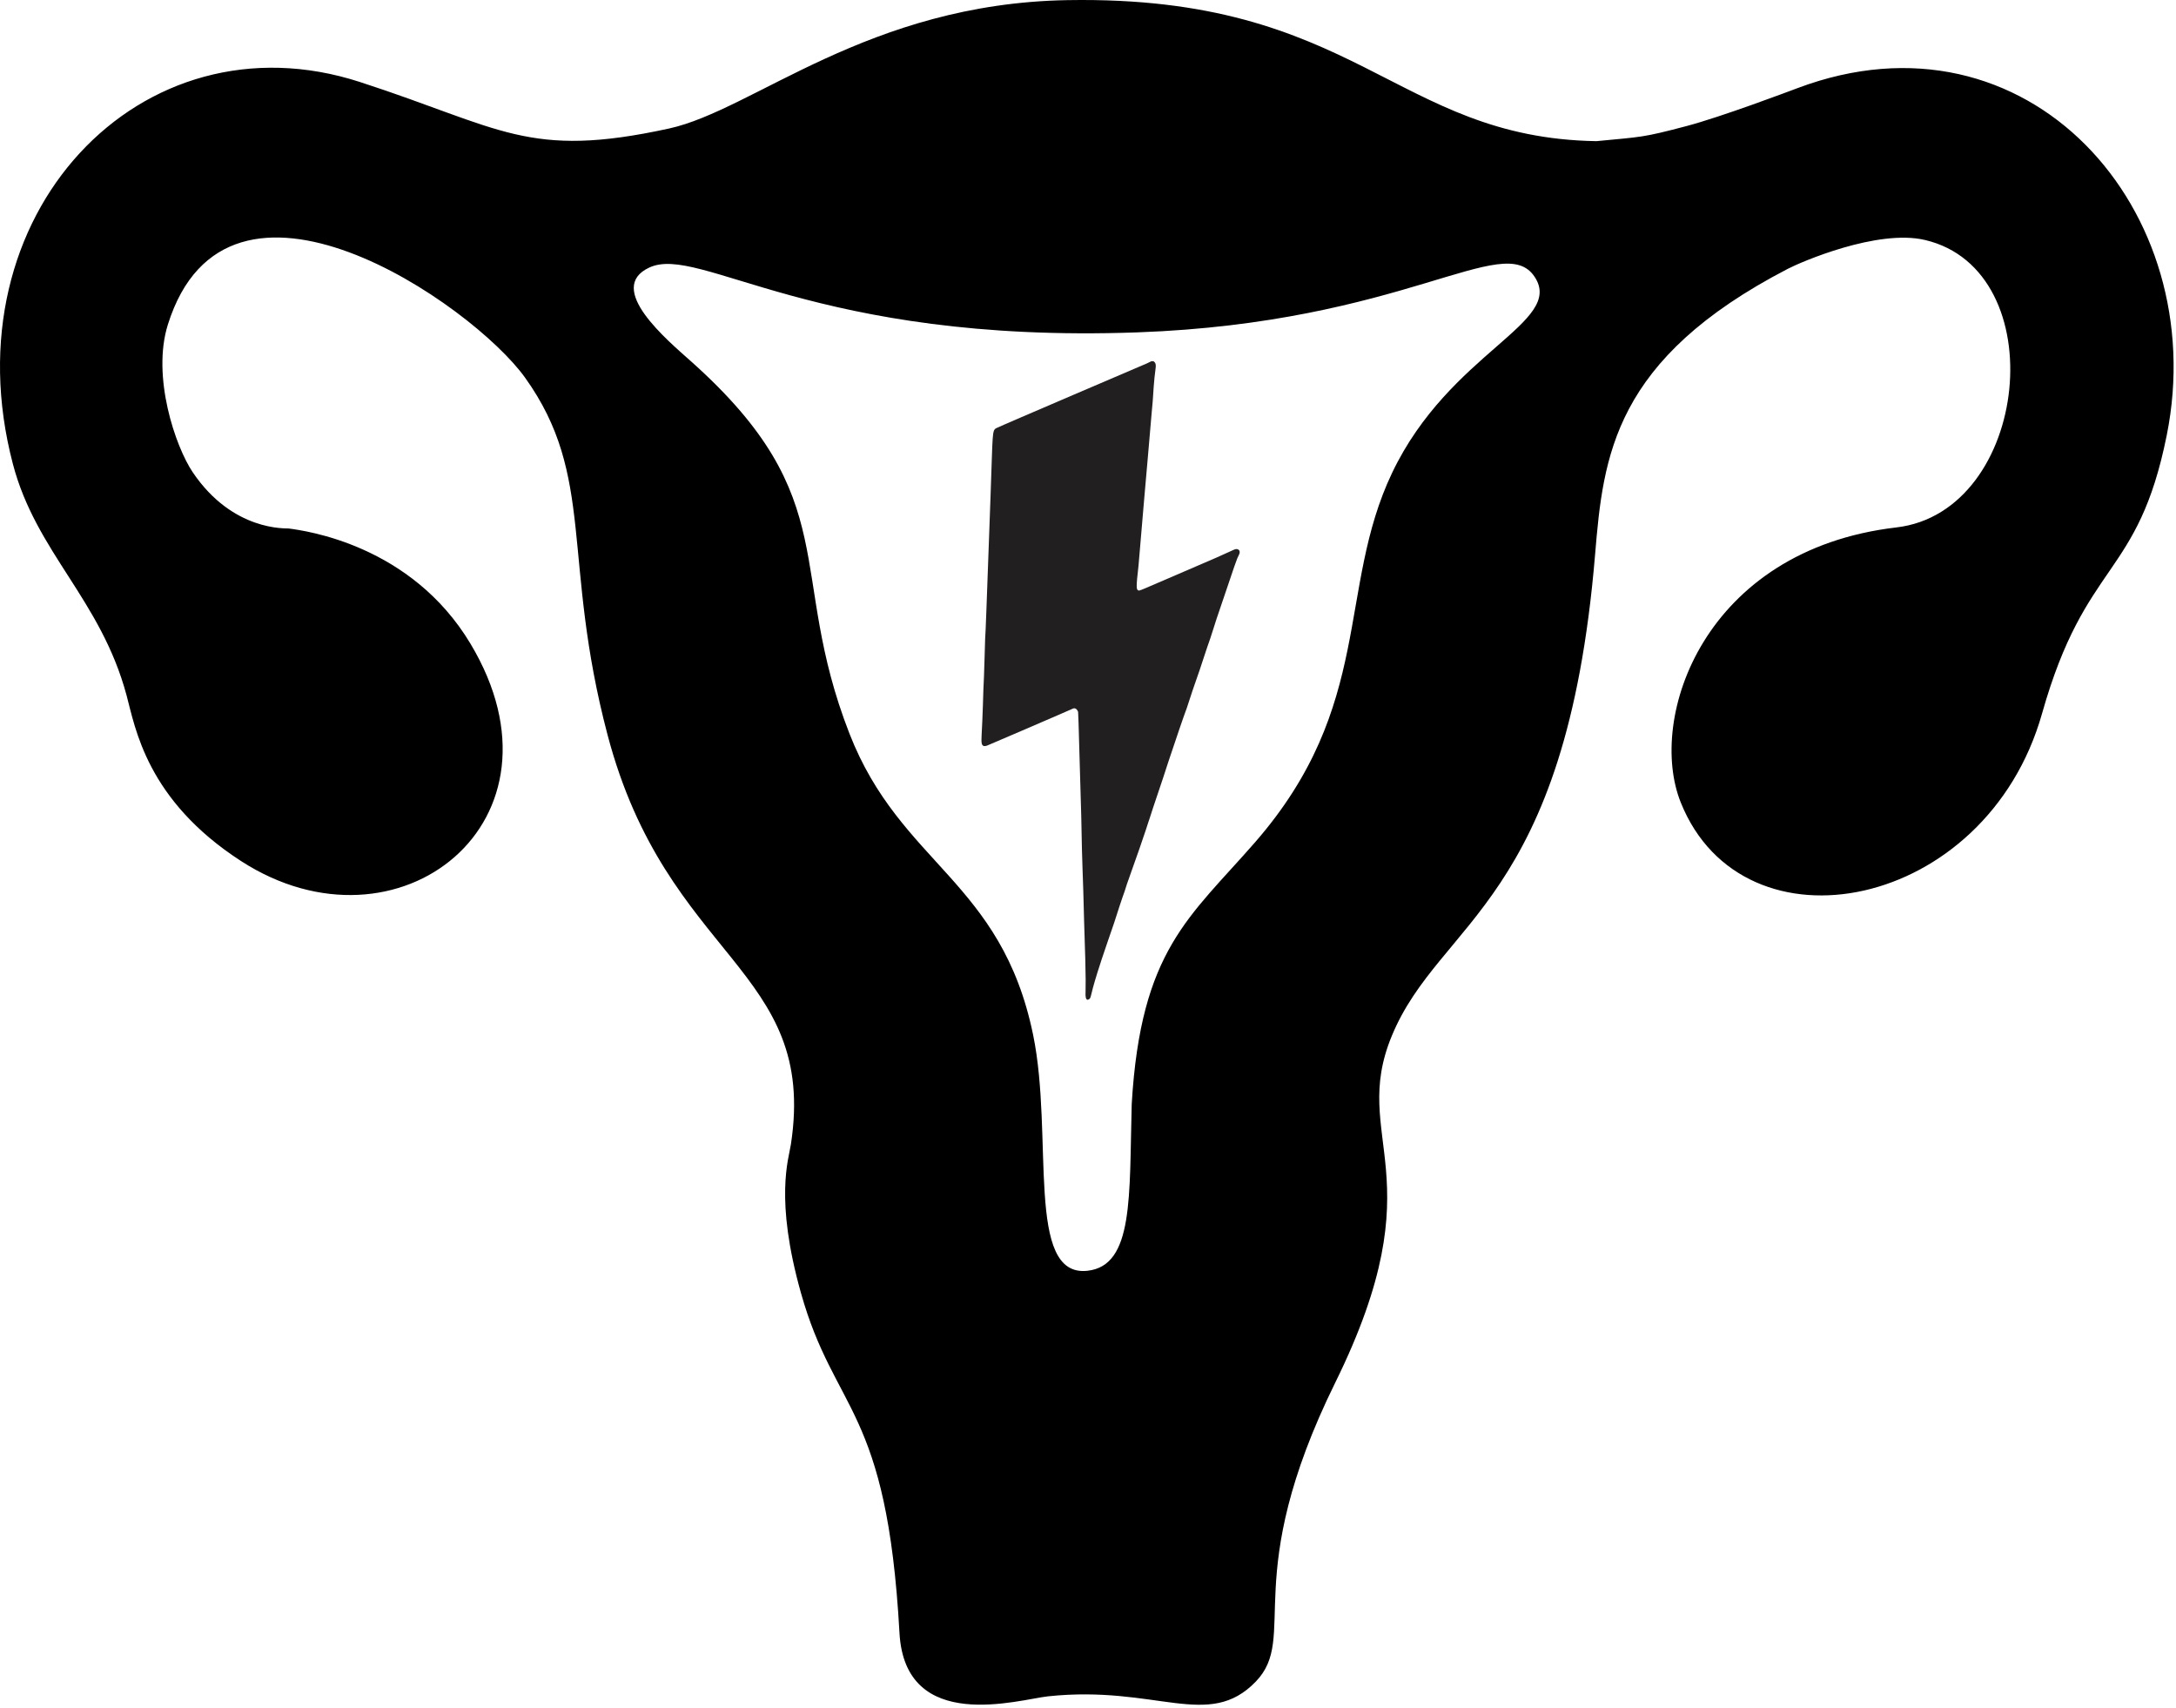
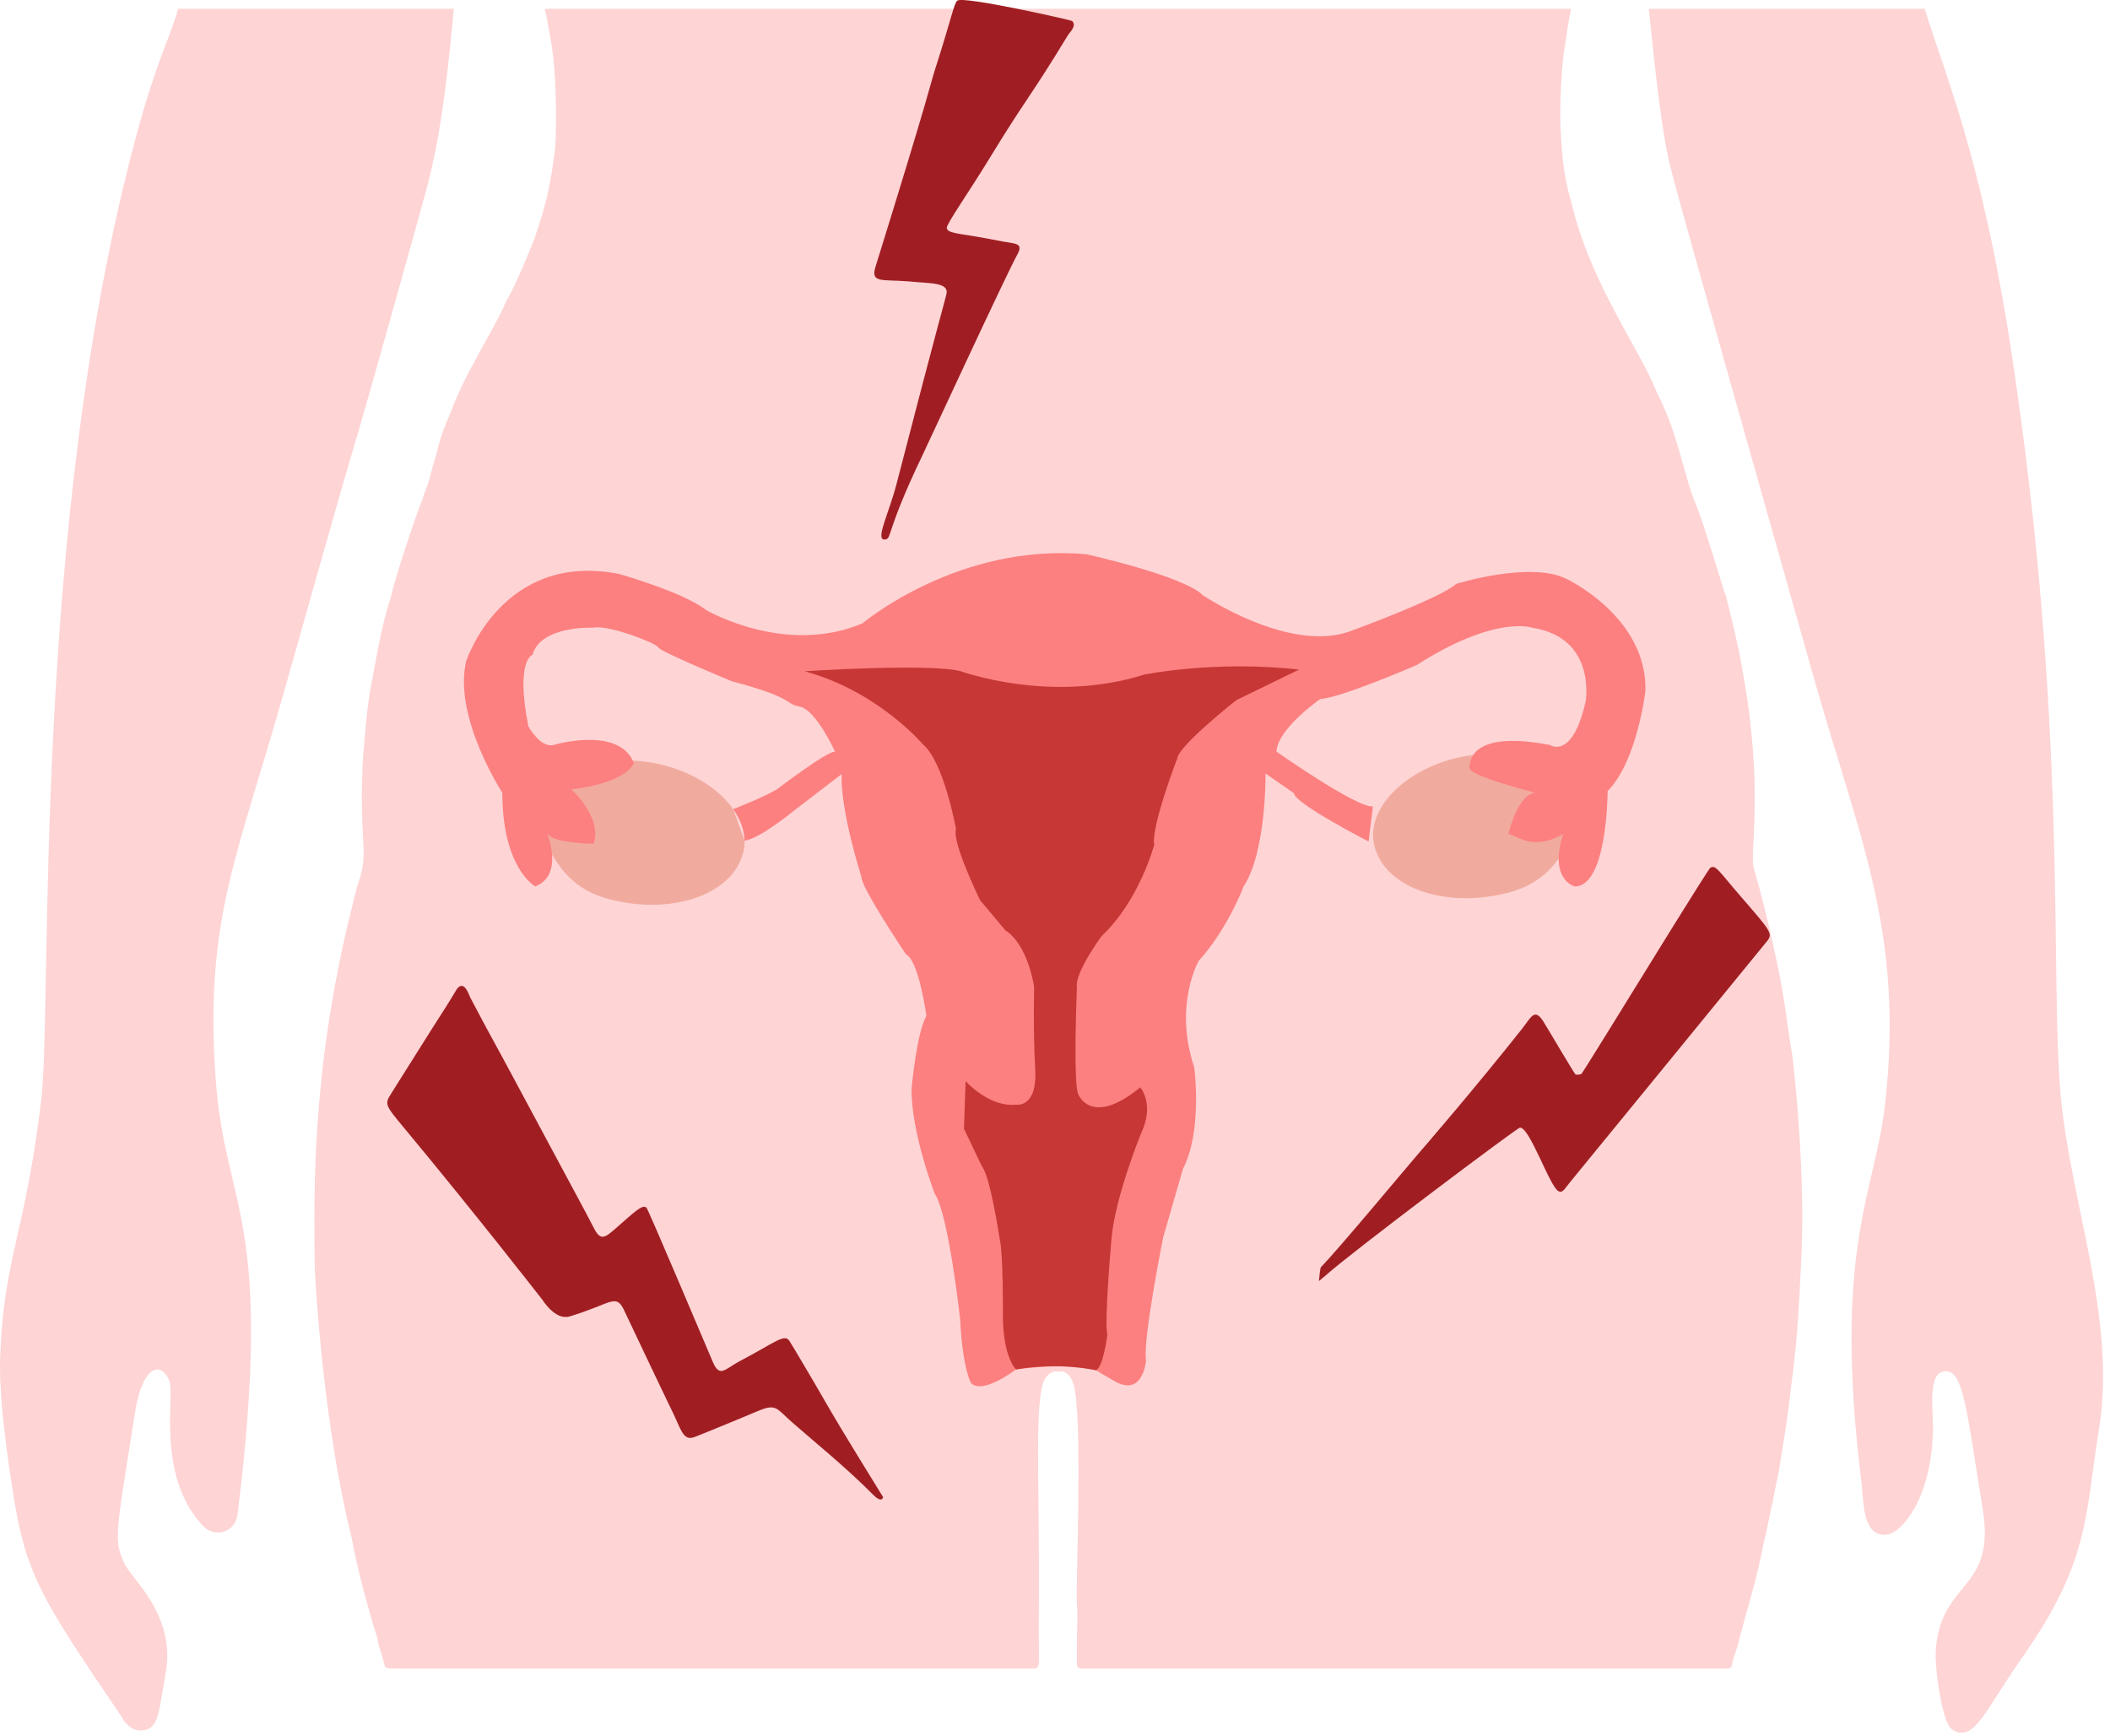
- <svg xmlns="http://www.w3.org/2000/svg" width="100%" height="100%" viewBox="0 0 218 171" version="1.1" xml:space="preserve" style="fill-rule:evenodd;clip-rule:evenodd;stroke-linejoin:round;stroke-miterlimit:2;">
-   <g transform="matrix(1,0,0,1,-1004.55,-660.9324)">
-     <g transform="matrix(1,0,0,1,970,633)">
-       <path d="M194.487,42.072C199.057,41.628 199.06,41.736 203.516,40.559C206.979,39.644 213.728,37.101 214.605,36.77C237.728,28.054 256.144,49.008 251.624,71.524C248.73,85.939 243.511,83.908 239.131,99.402C233.536,119.194 209.209,123.928 202.939,108.325C199.529,99.839 205.264,83.017 224.535,80.764C237.909,79.2 240.372,55.01 227.397,51.97C222.625,50.852 214.949,54.191 213.676,54.851C196.183,63.917 195.175,73.602 194.351,83.488C191.439,118.432 178.795,120.069 173.988,131.691C169.699,142.059 178.602,145.552 168.327,166.412C158.671,186.016 164.695,191.868 160.365,196.368C155.632,201.287 150.415,196.692 139.542,197.85C136.68,198.155 125.225,201.686 124.663,191.491C123.409,168.766 118.181,169.513 114.785,157.42C112.14,148 113.565,144.014 113.788,142.548C116.475,124.892 101.359,124.103 95.412,101.524C90.777,83.926 94.263,75.685 87.149,65.754C81.895,58.42 57.337,41.382 51.364,60.457C49.736,65.656 52.117,72.663 53.868,75.251C57.883,81.185 63.218,80.836 63.457,80.868C65.166,81.095 75.725,82.498 81.671,92.39C92.378,110.202 74.415,124.341 58.699,114.182C49.239,108.066 48.103,100.826 47.227,97.572C44.641,87.96 38.169,83.277 35.841,74.408C29.294,49.471 48.68,29.031 70.618,36.149C84.8,40.75 87.43,43.898 101.574,40.806C110.059,38.951 121.496,28.285 141.51,27.945C170.55,27.451 174.216,41.736 194.487,42.072ZM147.93,138.52C148.837,123.076 153.717,119.837 160.28,112.31C172.253,98.576 168.456,86.944 174.024,75.282C179.81,63.164 191.362,60.259 188.287,55.648C185.169,50.973 175.269,60.264 148.49,61.225C116.062,62.389 104.672,52.387 99.609,54.727C95.137,56.795 101.428,62.027 103.809,64.153C119.317,78.002 113.276,85.103 119.662,101.44C124.776,114.523 134.877,116.155 138.053,131.599C140.141,141.746 137.242,155.907 143.49,155.224C148.159,154.713 147.677,147.757 147.93,138.52Z" />
-       <g transform="matrix(0.215376,-0.09237,0.114283,0.266468,108.0011,69.09225)">
-         <path d="M173.544,41.443C173.538,41.897 174.603,42.142 173.018,44.193C170.862,46.981 167.212,52.881 166.734,53.654L166.279,54.358C165.399,55.717 165.339,55.666 155.09,71.232C152.974,74.308 139.564,94.717 138.406,96.437C137.362,97.984 133.493,103.912 133.211,104.307C128.289,111.22 128.439,111.547 128.873,112.115C129.225,112.577 129.383,112.413 150.5,112.418C166.162,112.422 166.147,112.401 173.536,112.27C175.192,112.241 176.105,113.485 174.535,114.531C172.788,115.695 172.805,115.711 154.852,131.891C153.903,132.747 151.994,134.551 151.747,134.784C149.787,136.612 149.813,136.598 149.186,137.159C146.267,139.757 146.259,139.714 143.385,142.371C137.067,148.24 136.901,148.029 128.156,156.135C127.344,156.866 127.33,156.817 126.529,157.533C125.197,158.723 125.186,158.658 123.856,159.889C122.892,160.766 122.861,160.699 111.751,170.781C110.923,171.549 104.229,177.754 101.32,180.295C98.11,183.112 98.21,183.174 95.064,186.02C93.406,187.402 93.638,187.639 74.899,203.945C74.728,204.094 74.752,204.087 72.832,205.882C72.09,206.575 71.995,206.45 63.436,214.427C63.073,214.754 63.093,214.735 57.608,219.62C42.121,233.414 42.725,234.071 41.253,235.111C41.231,235.127 38.815,236.054 40.005,233.474C40.192,233.069 40.268,233.118 42.671,228.585C45.576,222.982 45.504,222.967 51.959,209.715C59.934,193.691 59.635,193.568 67.719,177.607C68.228,176.601 68.208,176.624 68.716,175.604C75.22,162.144 84.811,142.861 84.824,142.52C84.886,140.877 83.637,140.799 83.461,140.788C83.186,140.771 77.059,140.826 76.503,140.831C73.859,140.836 44.63,140.893 43.456,140.848C40.283,140.726 41.913,138.719 42.995,136.775C46.568,130.99 51.125,122.954 51.424,122.455C53.844,118.585 60.09,107.483 60.655,106.586C62.857,103.059 62.831,103.05 86.968,61.766C98.324,42.344 98.364,41.465 100.478,41.311C102.285,41.178 170.387,41.267 170.501,41.263C172.438,41.208 172.41,41.174 172.576,41.184C173.082,41.214 173.001,41.411 173.544,41.443Z" style="fill:rgb(34,31,32);" />
+ <svg xmlns="http://www.w3.org/2000/svg" width="100%" height="100%" viewBox="0 0 237 195" version="1.1" xml:space="preserve" style="fill-rule:evenodd;clip-rule:evenodd;stroke-linejoin:round;stroke-miterlimit:2;">
+   <g transform="matrix(1,0,0,1,-1106.111,-1704.773)">
+     <g id="PMS" transform="matrix(0.287634,0,0,0.287634,1122.776,1702.964)">
+       <path d="M555.557,9.718C555.155,11.622 554.831,13.573 554.157,17.435C553.124,25.474 552.698,25.382 552.061,33.468C550.745,51.512 551.574,58.479 551.972,64.436C552.316,68.439 552.766,75.697 555.717,85.445C563.206,117.201 582.059,141.91 588.954,159.305C597.84,176.575 599.241,191.203 604.423,203.527C607.469,210.769 614.843,236.129 616.208,239.606C616.462,240.492 620.421,256.903 621.126,260.568C621.797,264.063 621.815,264.02 622.417,267.515C631.122,314.507 625.162,339.207 626.943,345.378C630.029,356.072 632.757,367.616 633.217,369.561C639.641,398.101 638.644,398.247 642.115,419.534C642.514,423.525 642.514,423.481 642.959,427.431C643.489,432.774 646.789,466.07 645.61,494.503C645.474,497.783 644.406,523.524 642.948,535.604C643.091,535.785 643.001,535.908 642.896,536.028L642.83,536.545C642.198,544.067 641.821,543.973 641.08,551.455C639.209,566.568 638.932,566.48 636.595,581.513C636.446,582.471 636.245,582.426 634.18,593.398C633.177,596.983 633.082,599.629 630.861,608.564C628.464,622.001 623.271,638.124 620.478,649.495C620.375,649.912 620.273,649.871 618.802,654.598C618.105,656.838 618.815,657.85 616.5,657.904C615.17,657.934 365.57,657.916 365.5,657.914C363.187,657.842 362.582,657.824 362.567,655.498C362.46,639.216 363.155,639.241 362.564,632.497C362.073,626.885 365.11,558.411 361.171,546.606C360.597,544.886 360.48,544.973 359.611,543.406C358.574,542.531 358.576,542.578 357.392,541.949C355.484,541.87 355.512,541.857 353.577,541.892C351.685,542.793 351.695,542.804 350.308,544.358C345.607,552.068 348.195,585.421 347.735,636.499C347.558,656.083 348.504,656.751 346.5,657.897C346.494,657.9 104.078,657.899 103.5,657.899C93.123,657.908 92.591,658.063 92.248,656.635C90.9,651.036 90.316,651.207 89.312,645.549C87.358,640.07 81.534,619.282 79.322,606.536C68.969,565.793 65.066,509.324 64.959,499.501C64.648,470.95 63.791,423.304 79.519,360.505C80.458,356.49 81.377,353.152 81.553,352.516C82.703,348.851 82.73,348.887 83.112,347.392C85.638,337.508 82.121,331.116 83.856,301.523C85.734,279.393 85.982,279.432 88.014,268.397C92.768,242.241 94.385,241.948 95.452,236.489C96.161,232.859 104.377,207.65 107.024,201.292C108.347,196.733 108.82,196.916 110.014,192.349C112.155,184.16 112.361,184.222 112.518,183.504C114.409,174.834 117.359,169.381 119.215,164.398C119.633,163.329 121.505,158.543 125.218,151.376C128.735,145.266 128.606,144.962 130.148,142.254C139.688,125.507 138.953,125.119 139.841,123.7C143.464,117.909 149.951,101.548 150.732,99.579C155.904,84.222 156.904,78.985 158.818,64.542C159.065,60.961 159.089,59.894 159.099,59.489C159.726,31.865 156.887,20.922 156.521,18.497L156.043,15.592C155.456,12.842 155.096,11.115 154.824,9.718L555.557,9.718Z" style="fill:rgb(254,212,213);" />
+       <g transform="matrix(0.954289,0,0,0.954289,-151.207,-91.91485)">
+         <path d="M885.351,106.501C893.195,132.359 908.643,166.705 920.887,247.441C944.177,401.015 936.521,500.163 940.928,550.455C944.799,594.634 963.984,642.495 956.686,687.53C950.814,723.768 953.036,741.776 924.867,781.759C909.904,802.999 905.531,816.557 896.437,810.586C892.417,807.946 889.27,785.007 889.914,777.54C892.355,749.214 914.519,754.015 909.089,720.567C902.417,679.468 901.226,663.314 893.446,664.075C886.314,664.772 888.948,679.984 888.721,688.507C887.963,716.997 875.632,729.798 870.56,730.801C859.689,732.951 860.381,716.909 859.579,710.491C847.553,614.186 864.851,591.714 869.037,555.444C877.201,484.701 858.55,446.034 839.99,380.362C781.704,174.13 781.766,174.157 779.965,165.405C777.56,153.717 774.884,131.025 772.451,106.501L885.351,106.501Z" style="fill:rgb(254,212,213);" />
+       </g>
+       <g transform="matrix(0.954289,0,0,0.954289,-149.667,-92.72079)">
+         <path d="M281.824,107.345C278.684,141.366 275.805,162.603 269.979,183.636C267.585,192.278 247.026,266.5 239.489,291.497C235.735,303.95 214.595,378.881 212.449,386.485C193.149,454.893 179.723,480.298 184.395,545.509C188.226,598.979 208.417,601.478 193.342,723.476C192.415,730.978 183.924,733.37 178.999,728.011C159.701,707.017 167.952,674.818 165.288,668.586C161.781,660.382 154.334,663.12 151.421,681.487C143.235,733.094 142.68,733.642 146.907,743.315C149.924,750.218 168.259,764.428 163.891,788.563C161.011,804.477 161.218,811.172 154.547,811.899C148.764,812.53 145.941,806.402 145.847,806.263C114.344,759.741 107.069,749.095 101.916,717.439C95.498,678.014 96.039,663.222 96.213,658.487C97.683,618.304 106.617,608.282 113.035,553.454C117.613,514.343 108.917,320.913 151.311,161.449C159.771,129.628 165.131,120.619 169.06,107.345L281.824,107.345Z" style="fill:rgb(254,212,213);" />
+       </g>
+       <g transform="matrix(0.898336,0,0,0.898336,-1103.681,-2194.542)">
+         <g transform="matrix(0.423224,0,0,0.423224,1184.732,2539.043)">
+           <path d="M1596.61,599.456C1562.27,635.069 1563.83,690.331 1499.28,706.564C1434.74,722.798 1373.66,701.163 1362.87,658.243C1352.08,615.322 1406.32,568.424 1472.73,564.116C1539.05,559.815 1627.32,567.596 1596.61,599.456Z" style="fill:rgb(241,171,158);fill-rule:nonzero;" />
+         </g>
+         <g transform="matrix(0.423224,0,0,0.423224,1184.732,2539.043)">
+           <path d="M715.96,652.8C716.07,656.88 715.63,660.96 714.61,665C703.81,707.92 642.74,729.56 578.2,713.32C545.95,705.21 530.21,687.36 518.24,667.09C506.25,646.78 498.05,624.03 480.87,606.21C450.69,574.91 535.35,566.85 601.21,570.65C602.4,570.72 603.58,570.79 604.75,570.87C647.95,573.67 686,594.5 704.35,620.53L704.36,620.54L715.96,652.8Z" style="fill:rgb(241,171,158);fill-rule:nonzero;" />
+         </g>
+         <g transform="matrix(0.423224,0,0,0.423224,1184.732,2539.043)">
+           <path d="M1641.28,498.87C1641.28,498.87 1632.83,571.51 1602.42,601.92C1602.42,601.92 1602.42,699.91 1568.63,699.91C1568.63,699.91 1541.61,693.15 1556.81,645.85C1556.81,645.85 1534.85,661.05 1512.89,650.91C1506.33,647.88 1502.54,646.36 1500.45,645.72C1502.52,637.61 1511.83,605.09 1528.09,603.61C1528.09,603.61 1460.52,586.72 1460.52,578.27C1460.52,569.83 1463.89,539.34 1543.29,554.62C1543.29,554.62 1566.38,570.39 1579.9,509.57C1579.9,509.57 1591.16,444.25 1524.71,434.11C1524.71,434.11 1487.55,420.6 1406.46,472.41C1406.46,472.41 1328.75,506.19 1307.35,507.32C1307.35,507.32 1263.42,537.73 1262.3,561.38C1262.3,561.38 1345.64,619.94 1361.41,617.69L1356.9,653.73C1356.9,653.73 1280.32,614.31 1280.32,604.18L1251.04,583.9C1251.04,583.9 1252.16,663.87 1228.51,699.91C1228.51,699.91 1212.74,742.7 1182.34,776.49C1182.34,776.49 1156.43,821.54 1177.83,885.74C1177.83,885.74 1186.56,951.06 1166.29,989.91L1146.01,1060.02C1146.01,1060.02 1124.9,1164.76 1128.28,1186.72C1128.28,1186.72 1125.74,1223.89 1097.02,1208.68L1076.75,1196.86C1076.75,1196.86 1054.79,1188.41 994.82,1196.01C994.82,1196.01 959.34,1223.04 948.36,1209.53C948.36,1209.53 939.91,1195.17 937.38,1144.49C937.38,1144.49 925.55,1036.37 911.19,1015.25C911.19,1015.25 886.7,951.9 887.54,907.13C887.54,907.13 892.61,850.54 902.75,832.8C902.75,832.8 895.14,776.21 881.63,769.45C881.63,769.45 835.17,700.19 836.02,690.05C836.02,690.05 814.06,621.63 815.74,584.47L765.06,623.32C765.06,623.32 731.18,651.15 715.97,652.84L715.96,652.8C715.71,641.76 711.55,630.75 704.36,620.54L704.35,620.53C704.35,620.53 736.34,608.12 749.86,599.67C749.86,599.67 803.07,559.13 808.99,561.66C808.99,561.66 789.56,518.58 772.67,515.2C755.77,511.82 769.29,506.76 702.56,489.02C702.56,489.02 629.07,458.61 627.38,454.39C625.69,450.16 575.86,430.74 560.65,434.11C560.65,434.11 506.59,431.58 498.15,461.99C498.15,461.99 480.41,467.06 493.92,535.48C493.92,535.48 506.01,557.69 519.539,554.62C519.539,554.62 584.09,535.26 601.21,570.65C601.6,571.47 601.98,572.32 602.32,573.2C602.32,573.2 595.56,593.48 538.13,600.23C538.13,600.23 570.22,628.95 560.93,655.98C560.93,655.98 518.57,655.98 513.169,645.1C514.27,647.97 517.469,656.99 518.24,667.09C519.2,679.67 516.37,693.91 500.96,699.91C500.96,699.91 467.17,681.32 467.17,603.61C467.17,603.61 416.49,525.9 430.01,468.46C430.01,468.46 467.17,355.28 587.12,378.93C587.12,378.93 653,397.51 676.65,416.09C676.65,416.09 757.74,463.4 837.14,429.61C837.14,429.61 935.13,346.83 1066.9,358.66C1066.9,358.66 1166.57,380.62 1186.84,400.89C1186.84,400.89 1274.69,460.02 1337.19,438.06C1337.19,438.06 1430.11,404.27 1447,389.06C1447,389.06 1523.02,365.41 1560.19,384C1560.19,384 1642.97,422.85 1641.28,498.87Z" style="fill:rgb(252,128,128);fill-rule:nonzero;" />
+         </g>
+         <g transform="matrix(0.423224,0,0,0.423224,1184.732,2539.043)">
+           <path d="M777.734,478.882C777.734,478.882 906.125,470.435 938.223,478.882C938.223,478.882 1030.29,512.669 1126.59,482.26C1126.59,482.26 1199.68,467.361 1285.39,477.192L1221.19,508.445C1221.19,508.445 1162.06,554.903 1160.37,568.418C1160.37,568.418 1133.34,638.526 1136.72,657.109C1136.72,657.109 1121.52,714.547 1082.66,750.868C1082.66,750.868 1054.79,788.879 1057.32,803.238C1057.32,803.238 1053.1,905.445 1059.01,913.891C1059.01,913.891 1072.35,947.389 1122.36,906.289C1122.36,906.289 1137.57,923.183 1123.21,953.591C1123.21,953.591 1096.18,1019.48 1092.8,1062.55C1092.8,1062.55 1085.2,1147.02 1088.58,1160.54C1088.58,1160.54 1084.35,1194.32 1076.75,1196.86C1076.75,1196.86 1039.3,1188.13 994.816,1196.01C994.816,1196.01 981.865,1184.75 981.301,1141.95C981.301,1141.95 981.865,1077.76 977.923,1061.43C977.923,1061.43 968.35,997.796 959.903,987.66L941.32,948.805L943.009,899.813C943.009,899.813 966.66,926.843 994.816,924.028C994.816,924.028 1016.78,927.969 1014.53,887.988C1012.27,848.006 1013.4,803.238 1013.4,803.238C1013.4,803.238 1007.49,760.16 983.836,744.956L957.932,714.078C957.932,714.078 928.65,654.387 933.155,640.872C933.155,640.872 920.766,572.172 899.368,554.152C899.368,554.152 853.192,499.342 777.734,478.882Z" style="fill:rgb(198,55,54);fill-rule:nonzero;" />
+         </g>
+       </g>
+       <g transform="matrix(1.539964,0,0,1.539964,-68.88916,-102.6996)">
+         <path d="M116.679,331.61C122.482,322.623 122.338,322.537 122.852,321.763C124.773,318.871 126.129,323.29 126.298,323.613C131.604,333.739 131.712,333.642 137.098,343.703C154.751,376.671 154.812,376.596 157.785,382.35C159.441,385.556 160.57,384.615 163.287,382.246C168.092,378.057 169.889,376.194 171.019,376.994C171.464,377.309 186.952,414.09 187.929,416.299C189.665,420.222 190.949,417.925 194.728,415.937C203.495,411.327 205.941,408.965 207.231,410.731C207.635,411.286 213.995,422.044 215.846,425.299C220.93,434.236 231.054,450.365 231.045,450.429C231.016,450.647 230.651,452.02 228.399,449.722C221.975,443.163 212.968,435.877 207.723,431.246C204.094,428.042 203.94,426.664 199.509,428.52C198.222,429.06 188.986,432.93 183.369,435.149C180.141,436.424 179.909,433.171 176.911,427.299C176.155,425.818 165.186,402.669 165.183,402.663C163.169,398.828 161.938,401.491 151.537,404.621C147.919,405.711 144.643,400.385 144.643,400.385C144.643,400.385 127.405,378.234 109.393,356.586C104.982,351.284 104.564,350.767 106.182,348.293C106.469,347.853 106.456,347.857 116.679,331.61Z" style="fill:rgb(160,30,34);" />
+       </g>
+       <g transform="matrix(1.539964,0,0,1.539964,-198.2461,-138.1188)">
+         <path d="M426.011,415.199C430.569,410.493 447.289,390.391 450.587,386.575C452.743,384.079 464.831,370.091 476.932,354.854C479.372,351.783 480.147,349.372 482.343,352.609C483.022,353.609 490.288,366.029 490.643,366.265C490.822,366.384 491.999,366.259 492.123,366.119C492.639,365.532 504.097,346.933 505.128,345.258C506.683,342.735 524.263,314.199 524.798,313.858C526.188,312.973 526.823,314.533 532.711,321.318C540.193,329.939 540.644,330.507 539.288,332.34C538.936,332.816 489.483,393.277 489.379,393.403C487.885,395.199 487.483,396.304 486.408,395.905C484.192,395.084 479.063,379.579 476.527,379.736C475.818,379.78 433.768,411.363 427.288,417.208C427.155,417.328 427.161,417.314 425.567,418.646C425.803,416.467 425.749,416.48 426.011,415.199Z" style="fill:rgb(160,30,34);" />
+       </g>
+       <g transform="matrix(1.539964,0,0,1.539964,-245.985,-44.18098)">
+         <path d="M352.524,104.133C345.598,103.591 342.819,104.617 344.132,100.39C358.388,54.516 357.93,54.383 359.212,50.409C363.399,37.427 364.019,33.567 364.872,32.935C366.536,31.703 393.721,37.883 393.938,38.072C395.3,39.253 393.388,40.921 392.888,41.745C383.095,57.88 382.461,57.441 372.63,73.578C368.237,80.788 362.159,89.516 362.195,90.528C362.244,91.929 365.205,91.957 370.429,92.905C376.106,93.935 376.087,93.961 376.58,94.048C379.758,94.612 381.666,94.467 380.097,97.301C377.217,102.507 357.402,145.369 355.826,148.661C346.617,167.892 348.344,169.389 346.523,169.585C343.915,169.865 347.487,163.11 349.459,155.491C360.922,111.217 361.152,111.283 362.093,107.419C362.856,104.288 357.925,104.701 352.524,104.133Z" style="fill:rgb(160,30,35);" />
      </g>
    </g>
  </g>
</svg>
